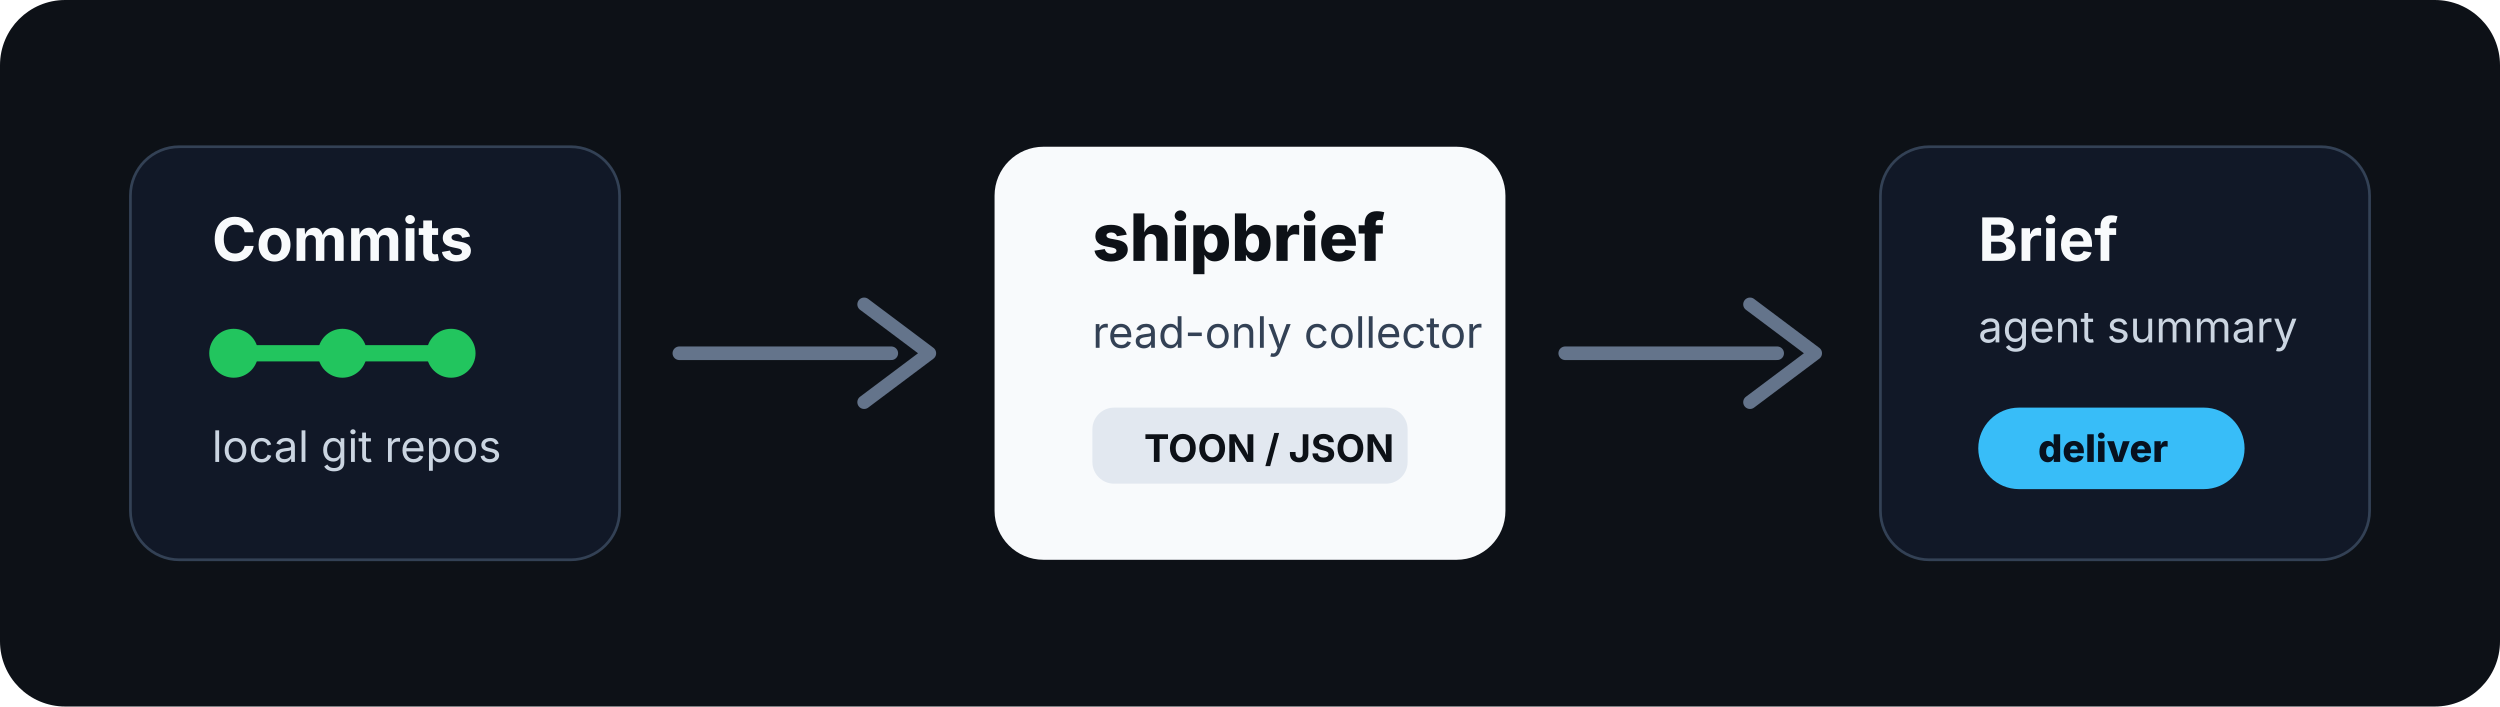
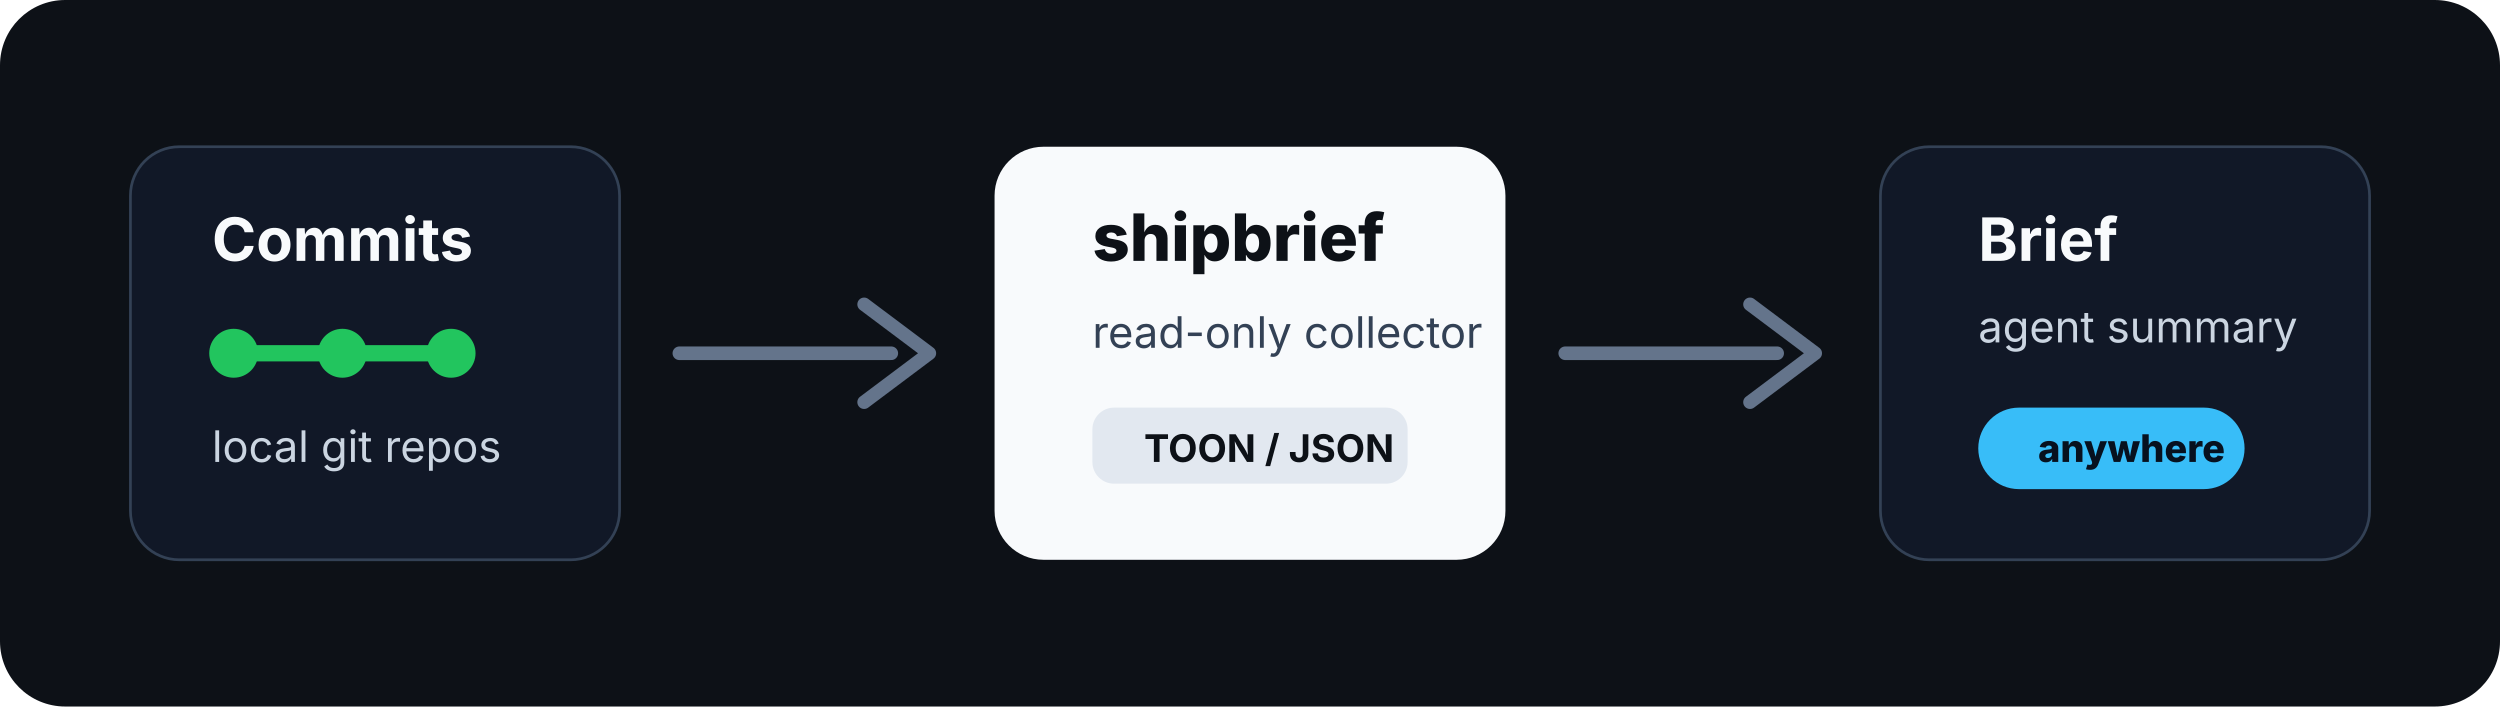
<svg xmlns="http://www.w3.org/2000/svg" width="920" height="260" viewBox="0 0 920 260" fill="none" role="img" aria-labelledby="title desc">
  <rect width="920" height="260" rx="24" fill="#0D1117" />
  <g font-family="Inter, ui-sans-serif, system-ui, -apple-system, BlinkMacSystemFont, Segoe UI, sans-serif">
    <rect x="48" y="54" width="180" height="152" rx="18" fill="#111827" stroke="#334155" />
    <text x="78" y="96" fill="#F8FAFC" font-size="22" font-weight="700">Commits</text>
    <circle cx="86" cy="130" r="9" fill="#22C55E" />
    <circle cx="126" cy="130" r="9" fill="#22C55E" />
    <circle cx="166" cy="130" r="9" fill="#22C55E" />
    <path d="M86 130h80" stroke="#22C55E" stroke-width="6" stroke-linecap="round" />
    <text x="78" y="170" fill="#CBD5E1" font-size="16">local git repos</text>
    <path d="M250 130h78" stroke="#64748B" stroke-width="5" stroke-linecap="round" />
    <path d="M318 112l24 18-24 18" stroke="#64748B" stroke-width="5" stroke-linecap="round" stroke-linejoin="round" />
    <rect x="366" y="54" width="188" height="152" rx="18" fill="#F8FAFC" />
    <text x="402" y="96" fill="#0D1117" font-size="24" font-weight="800">shipbrief</text>
    <text x="402" y="128" fill="#334155" font-size="16">read-only collector</text>
    <rect x="402" y="150" width="116" height="28" rx="8" fill="#E2E8F0" />
    <text x="421" y="170" fill="#0D1117" font-size="14" font-weight="700">TOON / JSON</text>
    <path d="M576 130h78" stroke="#64748B" stroke-width="5" stroke-linecap="round" />
    <path d="M644 112l24 18-24 18" stroke="#64748B" stroke-width="5" stroke-linecap="round" stroke-linejoin="round" />
    <rect x="692" y="54" width="180" height="152" rx="18" fill="#111827" stroke="#334155" />
    <text x="728" y="96" fill="#F8FAFC" font-size="22" font-weight="700">Brief</text>
    <text x="728" y="126" fill="#CBD5E1" font-size="16">agent summary</text>
    <rect x="728" y="150" width="98" height="30" rx="15" fill="#38BDF8" />
-     <text x="750" y="170" fill="#07111F" font-size="14" font-weight="800">deliver</text>
+     <text x="750" y="170" fill="#07111F" font-size="14" font-weight="800">anywhere</text>
  </g>
</svg>
